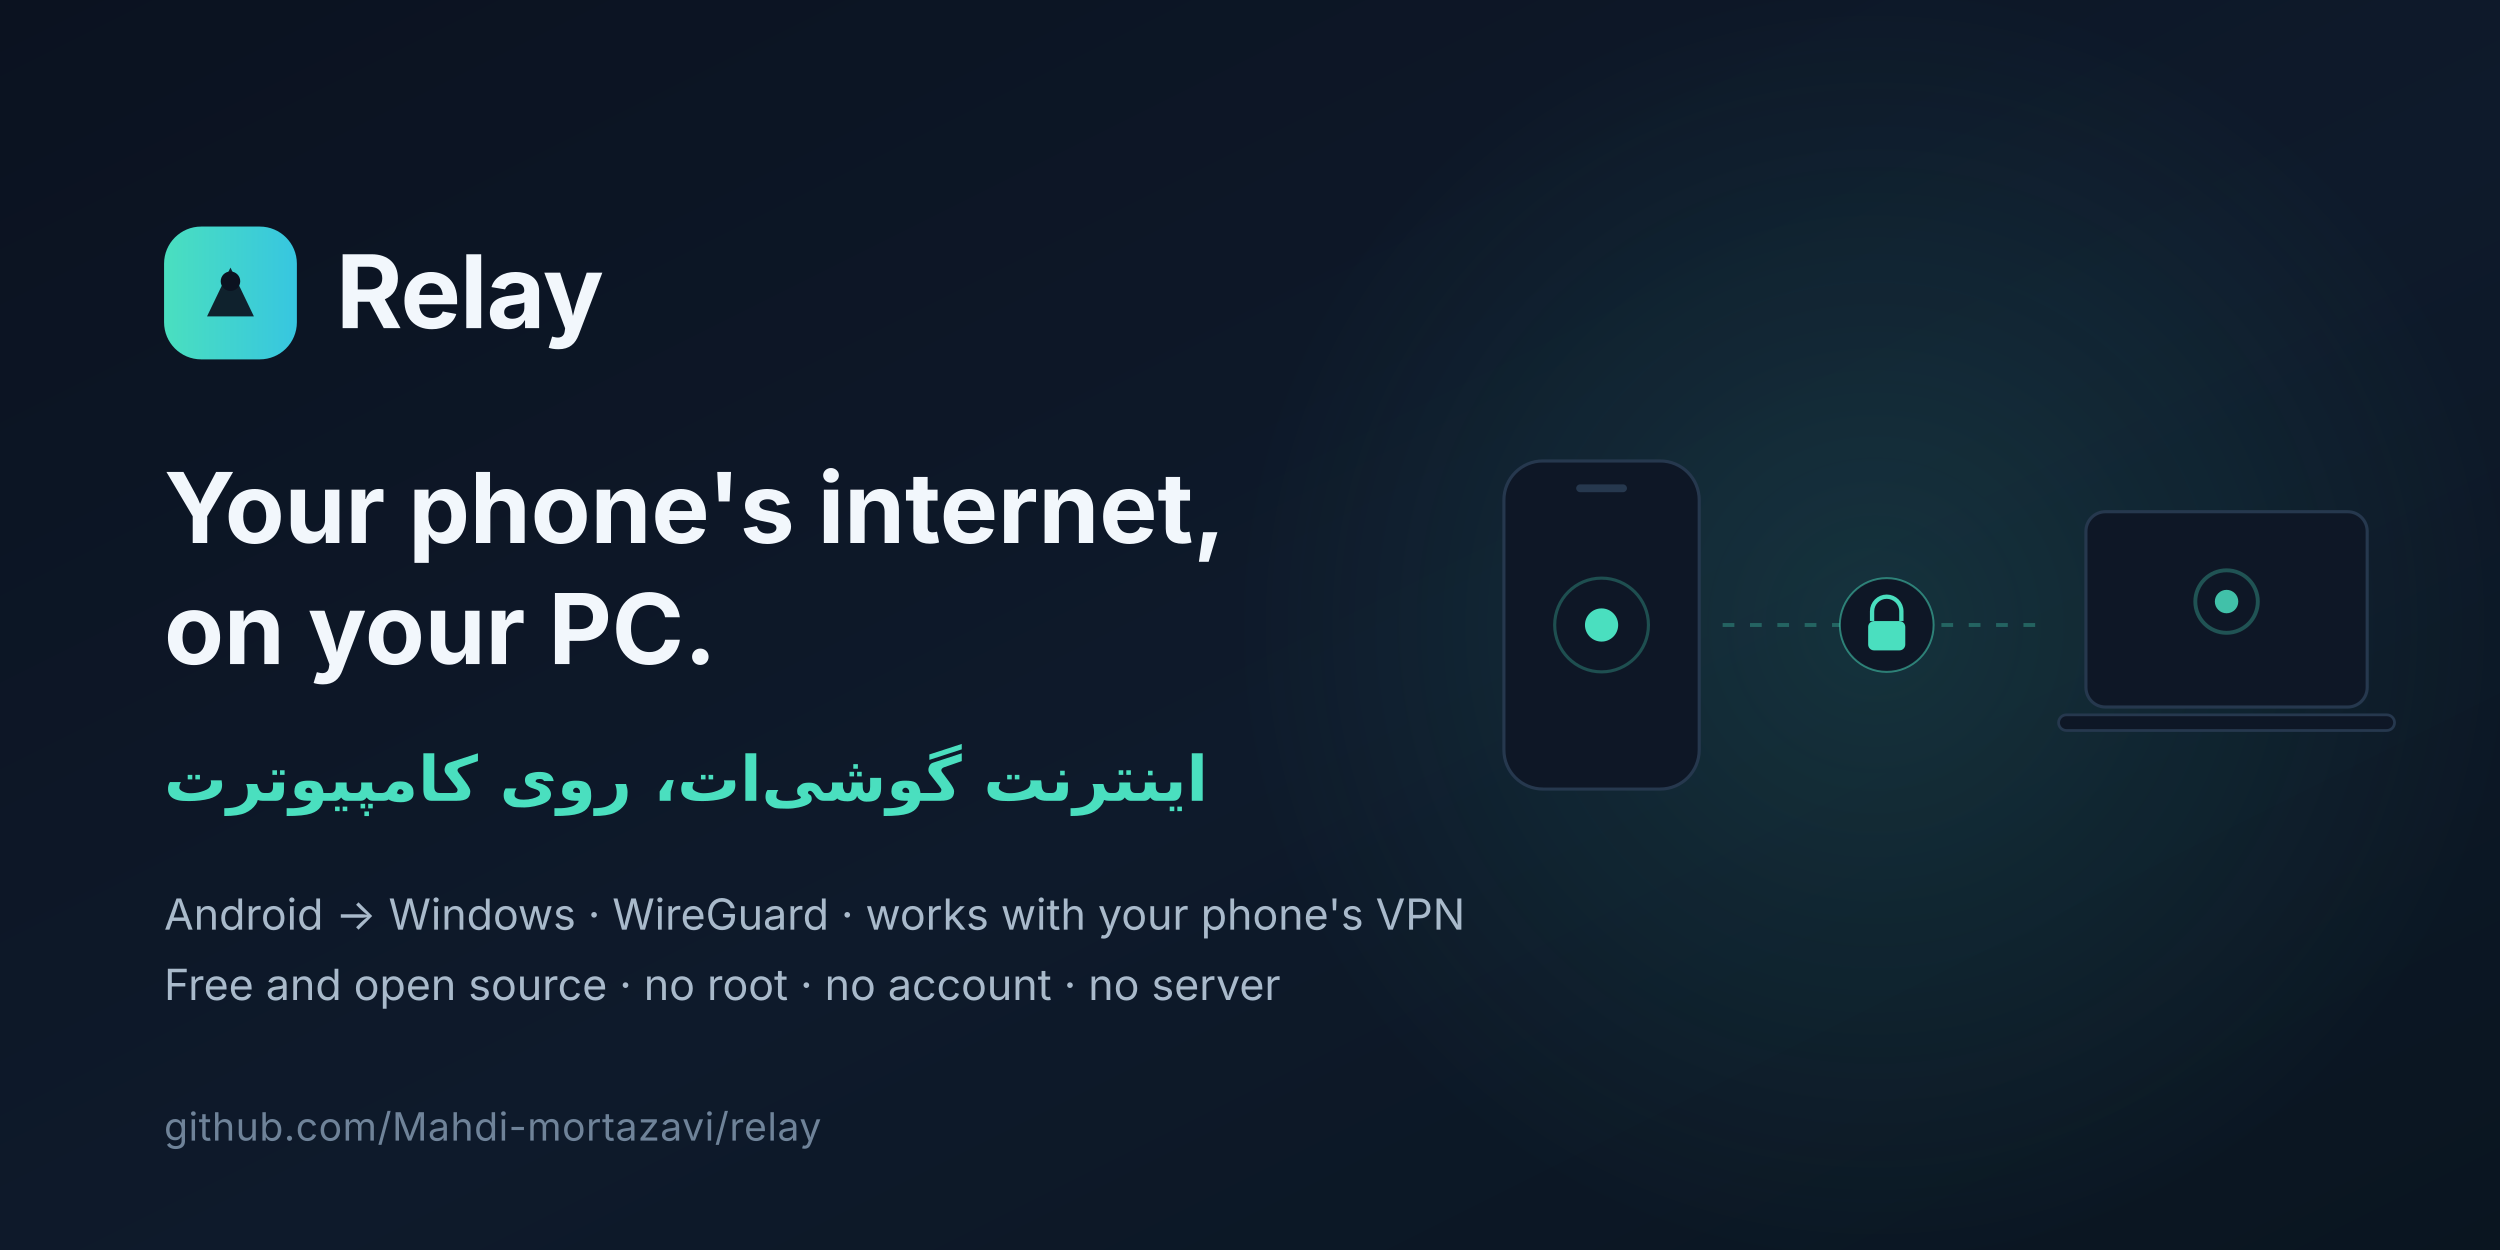
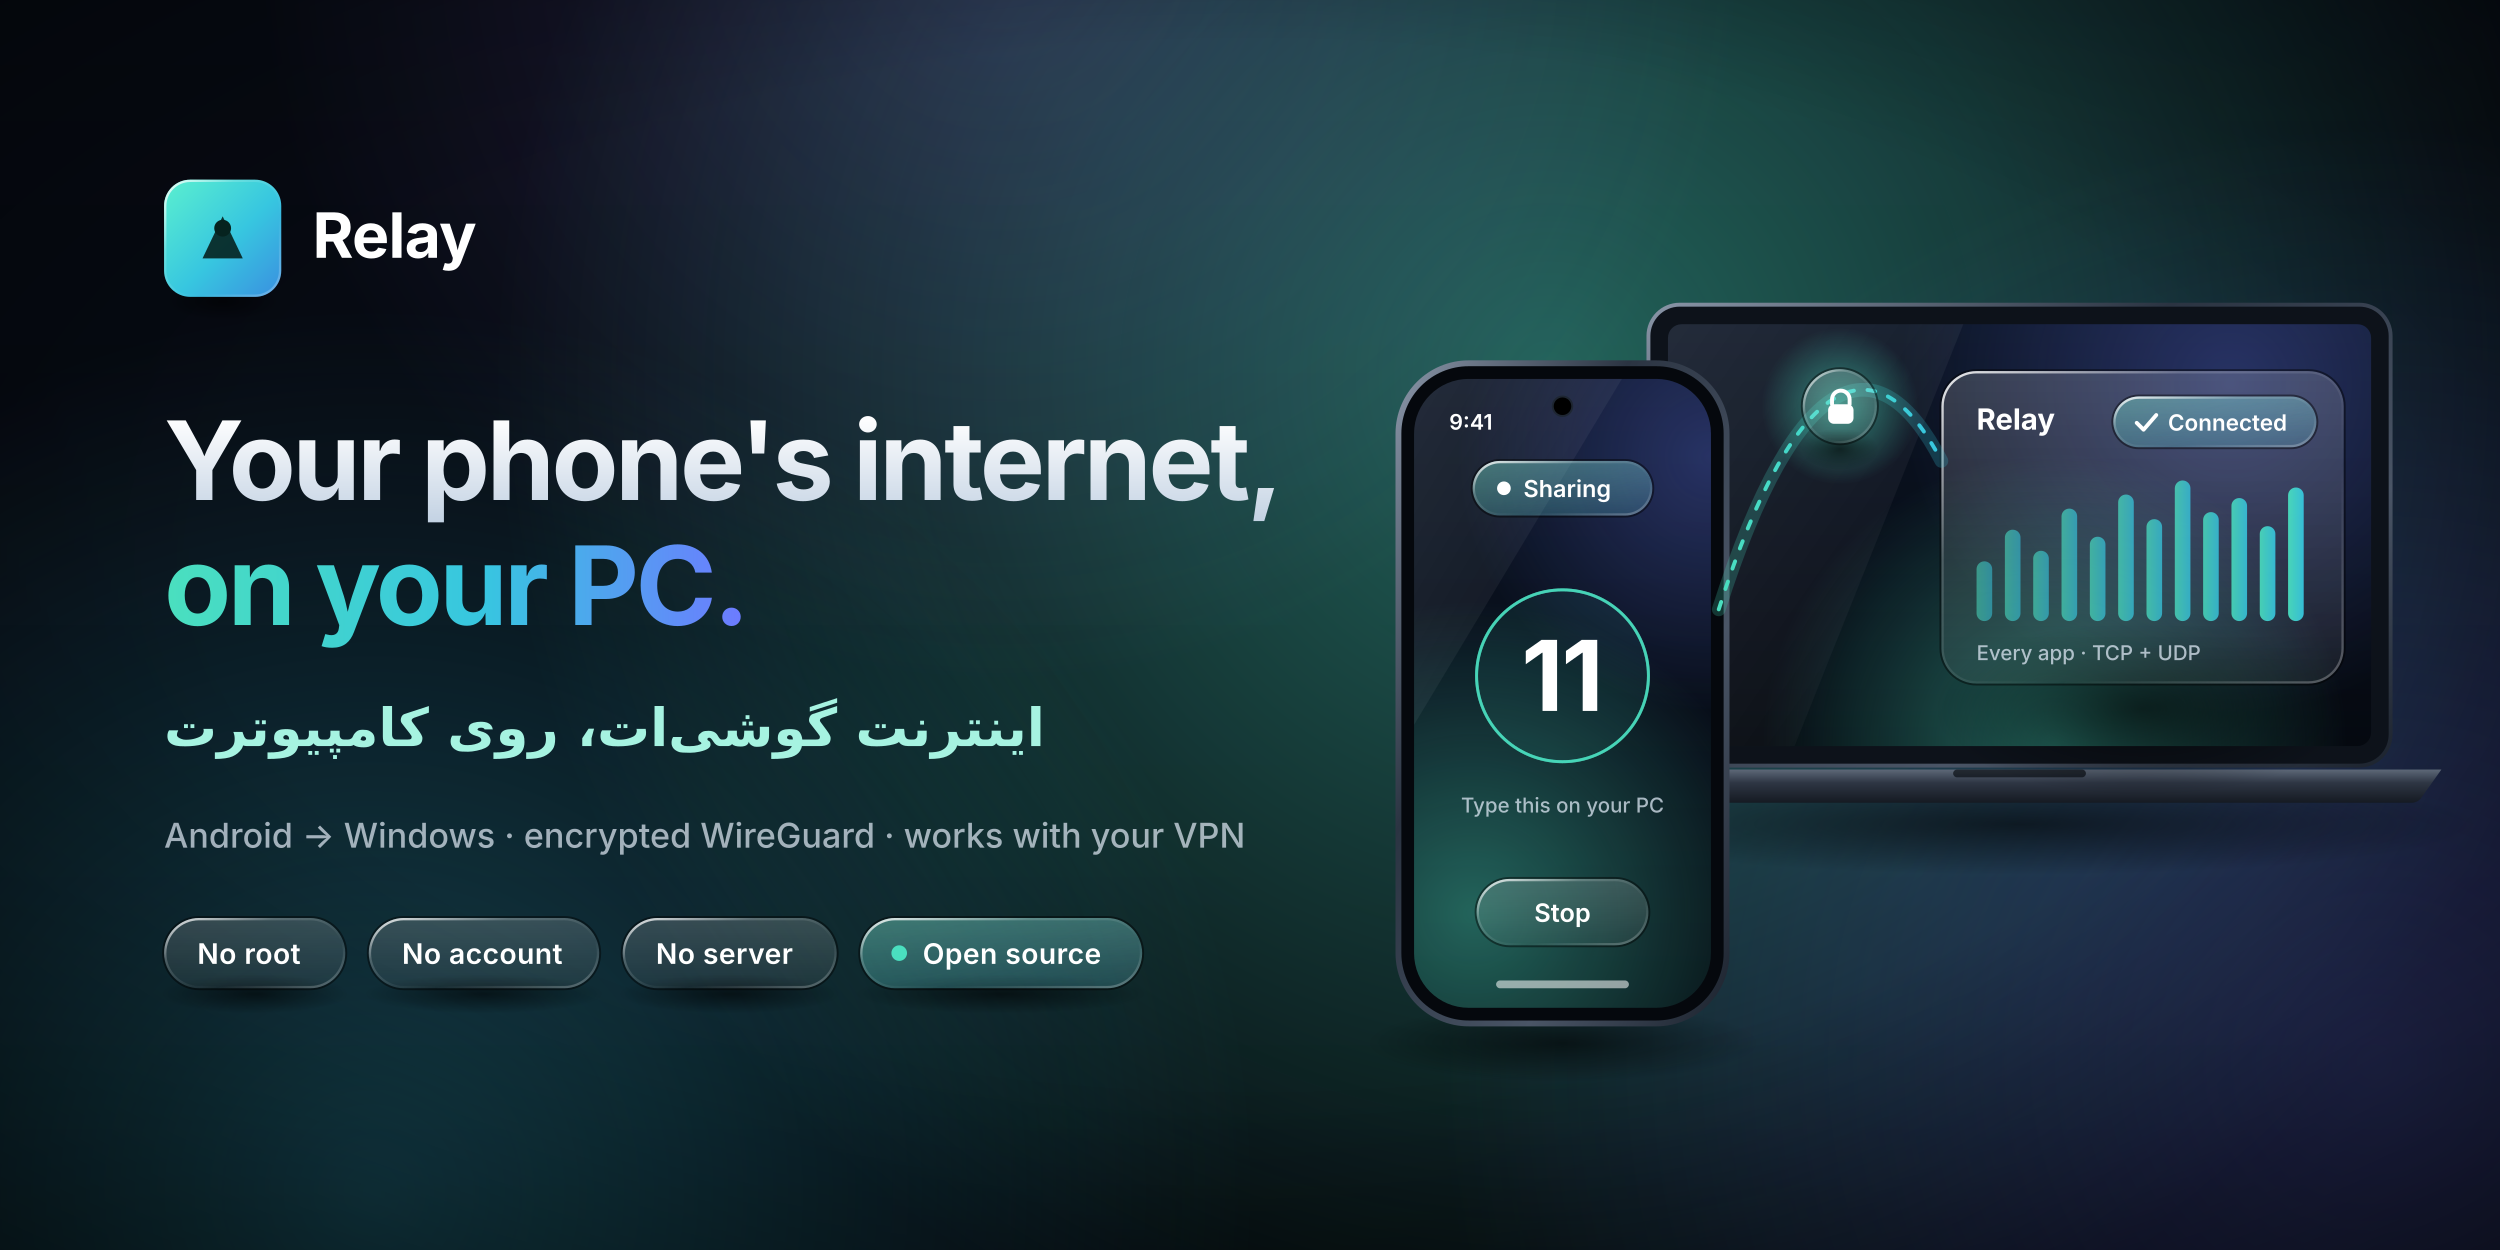
- <svg xmlns="http://www.w3.org/2000/svg" viewBox="0 0 1280 640" width="1280" height="640" role="img" aria-label="Relay — your phone's internet, on your PC.">
+ <svg xmlns="http://www.w3.org/2000/svg" viewBox="0 0 1280 640" width="1280" height="640" role="img" aria-label="Relay — your phone's internet, on your PC. Android to Windows over an encrypted WireGuard tunnel; works with your phone's VPN. اینترنت گوشی‌ات، روی کامپیوترت.">
+   <style>
+     .drift-a { animation: drift-a 26s ease-in-out infinite alternate; }
+     .drift-b { animation: drift-b 31s ease-in-out infinite alternate; }
+     .drift-c { animation: drift-c 23s ease-in-out infinite alternate; }
+     .drift-d { animation: drift-d 37s ease-in-out infinite alternate; }
+     @keyframes drift-a { 0% { transform: translate(0, 0) } 100% { transform: translate(140px, 60px) } }
+     @keyframes drift-b { 0% { transform: translate(0, 0) } 100% { transform: translate(-160px, 40px) } }
+     @keyframes drift-c { 0% { transform: translate(0, 0) } 100% { transform: translate(90px, -70px) } }
+     @keyframes drift-d { 0% { transform: translate(0, 0) } 100% { transform: translate(-80px, -50px) } }
+ 
+     /* Glass floats like it has mass: slow, eased both ways, never a bounce. */
+     .float-1 { animation: float 7s cubic-bezier(.45,0,.55,1) infinite; }
+     .float-2 { animation: float 8.5s cubic-bezier(.45,0,.55,1) 1.2s infinite; }
+     .float-3 { animation: float 6.5s cubic-bezier(.45,0,.55,1) 2.4s infinite; }
+     @keyframes float { 0%, 100% { transform: translateY(0) } 50% { transform: translateY(-7px) } }
+ 
+     .ring { transform-box: fill-box; transform-origin: center;
+             animation: ring 3.2s cubic-bezier(.2,.8,.2,1) infinite; }
+     .ring-2 { animation-delay: 1.6s; }
+     @keyframes ring { 0% { transform: scale(1); opacity: .5 } 100% { transform: scale(1.9); opacity: 0 } }
+ 
+     .flow { animation: flow 1.1s linear infinite; }
+     @keyframes flow { to { stroke-dashoffset: -22 } }
+ 
+     .live { animation: live 2.4s ease-in-out infinite; }
+     @keyframes live { 0%, 100% { opacity: 1 } 50% { opacity: .35 } }
+ 
+     .bar { transform-box: fill-box; transform-origin: 50% 100%;
+            animation: bar 1.8s cubic-bezier(.45,0,.55,1) infinite alternate; }
+     @keyframes bar { 0% { transform: scaleY(1) } 100% { transform: scaleY(.35) } }
+ 
+     /* A specular glint crosses the headline now and then, the way light runs
+        along a glass edge when you tilt the phone. */
+     .glint { animation: glint 7s cubic-bezier(.4,0,.2,1) 1s infinite; }
+     @keyframes glint { 0% { transform: translateX(0) } 45%, 100% { transform: translateX(1100px) } }
+ 
+     @media (prefers-reduced-motion: reduce) {
+       * { animation: none !important; }
+       .packet { display: none; }
+     }
+     /* Reduced transparency: frostier glass, the same layout. */
+     @media (prefers-reduced-transparency: reduce) {
+       .glass-body { fill: #1A2433; fill-opacity: .92; }
+     }
+     @media (prefers-contrast: more) {
+       .glass-edge { stroke: #FFFFFF; stroke-opacity: .7; }
+       .muted { fill: #FFFFFF; }
+     }
+   </style>
  <defs>
-     <linearGradient id="ground" x1="0" y1="0" x2="1" y2="1">
-       <stop offset="0%" stop-color="#0B1220" />
-       <stop offset="55%" stop-color="#0E1A2B" />
-       <stop offset="100%" stop-color="#0A1520" />
-     </linearGradient>
-     <linearGradient id="accent" x1="0" y1="0" x2="1" y2="0">
-       <stop offset="0%" stop-color="#4ADFBF" />
-       <stop offset="100%" stop-color="#37C6E0" />
-     </linearGradient>
-     <radialGradient id="halo" cx="50%" cy="50%" r="50%">
-       <stop offset="0%" stop-color="#4ADFBF" stop-opacity="0.13" />
-       <stop offset="100%" stop-color="#4ADFBF" stop-opacity="0" />
-     </radialGradient>
-     <filter id="soften" x="-80%" y="-80%" width="260%" height="260%">
-       <feGaussianBlur stdDeviation="3" />
-     </filter>
+     <linearGradient id="ground" x1="0" y1="0" x2="0" y2="1">
+       <stop offset="0" stop-color="#070B14" />
+       <stop offset="1" stop-color="#04060B" />
+     </linearGradient>
+     <radialGradient id="aur-teal">
+       <stop offset="0" stop-color="#4ADFBF" stop-opacity=".42" />
+       <stop offset="1" stop-color="#4ADFBF" stop-opacity="0" />
+     </radialGradient>
+     <radialGradient id="aur-cyan">
+       <stop offset="0" stop-color="#37C6E0" stop-opacity=".30" />
+       <stop offset="1" stop-color="#37C6E0" stop-opacity="0" />
+     </radialGradient>
+     <radialGradient id="aur-indigo">
+       <stop offset="0" stop-color="#6C7CFF" stop-opacity=".30" />
+       <stop offset="1" stop-color="#6C7CFF" stop-opacity="0" />
+     </radialGradient>
+     <radialGradient id="aur-violet">
+       <stop offset="0" stop-color="#A87BFF" stop-opacity=".18" />
+       <stop offset="1" stop-color="#A87BFF" stop-opacity="0" />
+     </radialGradient>
+     <radialGradient id="vignette" cx=".5" cy=".45" r=".75">
+       <stop offset=".55" stop-color="#000" stop-opacity="0" />
+       <stop offset="1" stop-color="#000" stop-opacity=".55" />
+     </radialGradient>
+     <linearGradient id="title" x1="0" y1="0" x2="0" y2="1">
+       <stop offset="0" stop-color="#FFFFFF" />
+       <stop offset="1" stop-color="#C3D2E3" />
+     </linearGradient>
+     <linearGradient id="title-accent" x1="0" y1="0" x2="1" y2="0">
+       <stop offset="0" stop-color="#4ADFBF" />
+       <stop offset=".55" stop-color="#37C6E0" />
+       <stop offset="1" stop-color="#6C7CFF" />
+     </linearGradient>
+     <linearGradient id="glint" x1="0" y1="0" x2="1" y2="0">
+       <stop offset="0" stop-color="#fff" stop-opacity="0" />
+       <stop offset=".5" stop-color="#fff" stop-opacity=".75" />
+       <stop offset="1" stop-color="#fff" stop-opacity="0" />
+     </linearGradient>
+     <linearGradient id="glass-fill" x1="0" y1="0" x2="0" y2="1">
+       <stop offset="0" stop-color="#FFFFFF" stop-opacity=".17" />
+       <stop offset="1" stop-color="#FFFFFF" stop-opacity=".06" />
+     </linearGradient>
+     <linearGradient id="glass-tint" x1="0" y1="0" x2="1" y2="1">
+       <stop offset="0" stop-color="#4ADFBF" stop-opacity=".30" />
+       <stop offset="1" stop-color="#37C6E0" stop-opacity=".14" />
+     </linearGradient>
+     <linearGradient id="specular" x1="0" y1="0" x2="1" y2="1">
+       <stop offset="0" stop-color="#FFFFFF" stop-opacity=".9" />
+       <stop offset=".3" stop-color="#FFFFFF" stop-opacity=".18" />
+       <stop offset=".65" stop-color="#FFFFFF" stop-opacity="0" />
+       <stop offset="1" stop-color="#FFFFFF" stop-opacity=".28" />
+     </linearGradient>
+     <linearGradient id="sheen" x1="0" y1="0" x2="1" y2="1">
+       <stop offset="0" stop-color="#FFFFFF" stop-opacity=".10" />
+       <stop offset="1" stop-color="#FFFFFF" stop-opacity="0" />
+     </linearGradient>
+     <radialGradient id="shadow">
+       <stop offset="0" stop-color="#000" stop-opacity=".55" />
+       <stop offset="1" stop-color="#000" stop-opacity="0" />
+     </radialGradient>
+     <linearGradient id="icon" x1="0" y1="0" x2="1" y2="1">
+       <stop offset="0" stop-color="#5BF0CF" />
+       <stop offset=".55" stop-color="#37C6E0" />
+       <stop offset="1" stop-color="#3A8FE0" />
+     </linearGradient>
+     <linearGradient id="titanium" x1="0" y1="0" x2="1" y2="1">
+       <stop offset="0" stop-color="#8A96A8" />
+       <stop offset=".35" stop-color="#2B3442" />
+       <stop offset=".7" stop-color="#4A5566" />
+       <stop offset="1" stop-color="#1C232E" />
+     </linearGradient>
+     <linearGradient id="screen" x1="0" y1="0" x2="0" y2="1">
+       <stop offset="0" stop-color="#0B1424" />
+       <stop offset="1" stop-color="#050910" />
+     </linearGradient>
+     <linearGradient id="aluminium" x1="0" y1="0" x2="0" y2="1">
+       <stop offset="0" stop-color="#5D6878" />
+       <stop offset=".4" stop-color="#2E3644" />
+       <stop offset="1" stop-color="#151A22" />
+     </linearGradient>
+     <linearGradient id="beam" x1="0" y1="0" x2="1" y2="0">
+       <stop offset="0" stop-color="#4ADFBF" />
+       <stop offset="1" stop-color="#37C6E0" />
+     </linearGradient>
+     <radialGradient id="glow">
+       <stop offset="0" stop-color="#4ADFBF" stop-opacity=".55" />
+       <stop offset="1" stop-color="#4ADFBF" stop-opacity="0" />
+     </radialGradient>
+     <radialGradient id="packet">
+       <stop offset="0" stop-color="#FFFFFF" />
+       <stop offset=".35" stop-color="#9FFBE6" />
+       <stop offset="1" stop-color="#4ADFBF" stop-opacity="0" />
+     </radialGradient>
  </defs>
-   <rect width="1280" height="640" fill="url(#ground)" />
-   <circle cx="960" cy="320" r="330" fill="url(#halo)" />
-   <g transform="translate(118, 150)">
-     <rect x="-34" y="-34" width="68" height="68" rx="19" fill="url(#accent)" />
-     <path d="M-12 12 L0 -13 L12 12 Z" fill="#0B1220" opacity="0.92" />
-     <circle cx="0" cy="-6" r="5" fill="#0B1220" />
-   </g>
-   <text x="172" y="168" text-anchor="start" font-family="'Segoe UI', Inter, system-ui, -apple-system, Helvetica, Arial, sans-serif" font-size="52" font-weight="700" fill="#F2F7FC" letter-spacing="-0.5">Relay</text>
-   <text x="84" y="278" text-anchor="start" font-family="'Segoe UI', Inter, system-ui, -apple-system, Helvetica, Arial, sans-serif" font-size="50" font-weight="700" fill="#F2F7FC">Your phone's internet,</text>
-   <text x="84" y="340" text-anchor="start" font-family="'Segoe UI', Inter, system-ui, -apple-system, Helvetica, Arial, sans-serif" font-size="50" font-weight="700" fill="#F2F7FC">on your PC.</text>
-   <text x="84" y="410" text-anchor="end" font-family="Vazirmatn, 'Segoe UI', Tahoma, 'Iranian Sans', sans-serif" font-size="32" font-weight="700" fill="#4ADFBF" direction="rtl" unicode-bidi="embed">اینترنت گوشی‌ات، روی کامپیوترت</text>
-   <text x="84" y="476" text-anchor="start" font-family="'Segoe UI', Inter, system-ui, -apple-system, Helvetica, Arial, sans-serif" font-size="22" font-weight="400" fill="#A9BACB">Android → Windows · WireGuard · works with your phone's VPN</text>
-   <text x="84" y="512" text-anchor="start" font-family="'Segoe UI', Inter, system-ui, -apple-system, Helvetica, Arial, sans-serif" font-size="22" font-weight="400" fill="#A9BACB">Free and open source · no root · no account · no server</text>
-   <text x="84" y="584" text-anchor="start" font-family="'Segoe UI', Inter, system-ui, -apple-system, Helvetica, Arial, sans-serif" font-size="20" font-weight="400" fill="#6F8399" letter-spacing="0.3">github.com/Mahdi-mortazavi/relay</text>
-   <g transform="translate(770, 236)">
-     <rect width="100" height="168" rx="20" fill="#0E1726" stroke="#26384E" stroke-width="1.6" />
-     <rect x="37" y="12" width="26" height="4" rx="2" fill="#26384E" />
-     <circle cx="50" cy="84" r="24" fill="none" stroke="#4ADFBF" stroke-opacity="0.28" stroke-width="1.6" />
-     <circle cx="50" cy="84" r="8.5" fill="#4ADFBF">
-       <animate attributeName="r" values="8.5;10;8.5" dur="2.6s" repeatCount="indefinite" />
-     </circle>
-   </g>
-   <line x1="882" y1="320" x2="1050" y2="320" stroke="#4ADFBF" stroke-opacity="0.30" stroke-width="2" stroke-dasharray="6 8">
-     <animate attributeName="stroke-dashoffset" values="28;0" dur="1.6s" repeatCount="indefinite" />
-   </line>
-   <circle cy="320" r="4" fill="#7CF5DC" filter="url(#soften)" opacity="0">
-     <animate attributeName="cx" values="882;1050" dur="2.4s" begin="0s" repeatCount="indefinite" />
-     <animate attributeName="opacity" values="0;1;1;0" keyTimes="0;0.12;0.85;1" dur="2.4s" begin="0s" repeatCount="indefinite" />
-   </circle>
-   <circle cy="320" r="4" fill="#7CF5DC" filter="url(#soften)" opacity="0">
-     <animate attributeName="cx" values="882;1050" dur="2.4s" begin="1.2s" repeatCount="indefinite" />
-     <animate attributeName="opacity" values="0;1;1;0" keyTimes="0;0.12;0.85;1" dur="2.4s" begin="1.2s" repeatCount="indefinite" />
-   </circle>
-   <circle cx="966.0" cy="320" r="24" fill="#0E1726" stroke="#4ADFBF" stroke-opacity="0.5" />
-   <path d="M958.5 318 v-5 a7.5 7.5 0 0 1 15 0 v5" fill="none" stroke="#4ADFBF" stroke-width="2.2" />
-   <rect x="956.5" y="318" width="19" height="15" rx="3" fill="#4ADFBF" />
-   <g transform="translate(1068, 262)">
-     <rect width="144" height="100" rx="10" fill="#0E1726" stroke="#26384E" stroke-width="1.6" />
-     <circle cx="72" cy="46" r="16" fill="none" stroke="#4ADFBF" stroke-opacity="0.30" stroke-width="2" />
-     <circle cx="72" cy="46" r="6" fill="#4ADFBF" opacity="0.85">
-       <animate attributeName="opacity" values="0.85;1;0.85" dur="2.1s" begin="0.6s" repeatCount="indefinite" />
-     </circle>
-     <rect x="-14" y="104" width="172" height="8" rx="4" fill="#0E1726" stroke="#26384E" stroke-width="1.4" />
+   <clipPath id="frame">
+     <rect width="1280" height="640" rx="0" />
+   </clipPath>
+   <g clip-path="url(#frame)">
+     <rect width="1280" height="640" fill="url(#ground)" />
+     <circle class="drift-a" cx="793.6" cy="192.0" r="544.0" fill="url(#aur-teal)" />
+     <circle class="drift-b" cx="1216.0" cy="544.0" r="480.0" fill="url(#aur-indigo)" />
+     <circle class="drift-c" cx="192.0" cy="608.0" r="448.0" fill="url(#aur-cyan)" />
+     <circle class="drift-d" cx="512.0" cy="-32.0" r="384.0" fill="url(#aur-violet)" />
+     <rect width="1280" height="640" fill="url(#vignette)" />
+     <g transform="translate(0, 20.0)">
+       <g transform="translate(84, 72)">
+         <ellipse cx="30.0" cy="62.4" rx="28.8" ry="9.6" fill="url(#shadow)" />
+         <rect width="60" height="60" rx="13.422" fill="url(#icon)" />
+         <rect x=".6" y=".6" width="58.8" height="58.8" rx="12.822" fill="none" stroke="url(#specular)" stroke-width="1.2" />
+         <g transform="translate(30.0, 30.0) scale(0.9375)">
+           <path d="M-11 11 L0 -12 L11 11 Z" fill="#06231F" fill-opacity=".9" />
+           <circle cx="0" cy="-5.5" r="4.6" fill="#06231F" />
+         </g>
+       </g>
+       <text x="160" y="112" text-anchor="start" font-family="-apple-system, BlinkMacSystemFont, 'SF Pro Display', 'Segoe UI Variable Display', 'Segoe UI', Inter, 'Helvetica Neue', Arial, sans-serif" font-size="32" font-weight="650" fill="#FFFFFF" letter-spacing="-.4">Relay</text>
+       <text x="84" y="236" text-anchor="start" font-family="-apple-system, BlinkMacSystemFont, 'SF Pro Display', 'Segoe UI Variable Display', 'Segoe UI', Inter, 'Helvetica Neue', Arial, sans-serif" font-size="56" font-weight="700" fill="url(#title)" letter-spacing="-1.7">Your phone's internet,</text>
+       <text x="84" y="300" text-anchor="start" font-family="-apple-system, BlinkMacSystemFont, 'SF Pro Display', 'Segoe UI Variable Display', 'Segoe UI', Inter, 'Helvetica Neue', Arial, sans-serif" font-size="56" font-weight="700" fill="url(#title-accent)" letter-spacing="-1.7">on your PC.</text>
+       <clipPath id="accent-wide">
+         <text x="84" y="300" text-anchor="start" font-family="-apple-system, BlinkMacSystemFont, 'SF Pro Display', 'Segoe UI Variable Display', 'Segoe UI', Inter, 'Helvetica Neue', Arial, sans-serif" font-size="56" font-weight="700" fill="#FFFFFF" letter-spacing="-1.7">on your PC.</text>
+       </clipPath>
+       <g clip-path="url(#accent-wide)">
+         <rect class="glint" x="-260" y="244" width="160" height="72.8" fill="url(#glint)" />
+       </g>
+       <text x="84" y="362" text-anchor="start" font-family="'SF Arabic', 'Segoe UI', Tahoma, Vazirmatn, 'Iranian Sans', sans-serif" font-size="27" font-weight="600" fill="#A6F3E1">اینترنت گوشی‌ات، روی کامپیوترت</text>
+       <text x="84" y="414" text-anchor="start" font-family="-apple-system, BlinkMacSystemFont, 'SF Pro Display', 'Segoe UI Variable Display', 'Segoe UI', Inter, 'Helvetica Neue', Arial, sans-serif" font-size="17.5" font-weight="500" fill="#DCE6F2" class="muted" fill-opacity=".72">Android → Windows · encrypted WireGuard · works with your VPN</text>
+       <g class="float-1">
+         <ellipse cx="130.4" cy="488.88" rx="48.256" ry="10.08" fill="url(#shadow)" />
+         <rect class="glass-body" x="84" y="450" width="92.8" height="36" rx="18.0" fill="url(#glass-fill)" />
+         <rect x="83.5" y="449.5" width="93.8" height="37" rx="18.5" fill="none" stroke="#000" stroke-opacity=".45" />
+         <rect class="glass-edge" x="84.6" y="450.6" width="91.6" height="34.8" rx="17.4" fill="none" stroke="url(#specular)" stroke-width="1.2" />
+         <text x="101" y="473.5" text-anchor="start" font-family="-apple-system, BlinkMacSystemFont, 'SF Pro Display', 'Segoe UI Variable Display', 'Segoe UI', Inter, 'Helvetica Neue', Arial, sans-serif" font-size="14.5" font-weight="600" fill="#FFFFFF" letter-spacing=".2">No root</text>
+       </g>
+       <g class="float-2">
+         <ellipse cx="247.8" cy="488.88" rx="61.36" ry="10.08" fill="url(#shadow)" />
+         <rect class="glass-body" x="188.8" y="450" width="118.0" height="36" rx="18.0" fill="url(#glass-fill)" />
+         <rect x="188.3" y="449.5" width="119.0" height="37" rx="18.5" fill="none" stroke="#000" stroke-opacity=".45" />
+         <rect class="glass-edge" x="189.4" y="450.6" width="116.8" height="34.8" rx="17.4" fill="none" stroke="url(#specular)" stroke-width="1.2" />
+         <text x="205.8" y="473.5" text-anchor="start" font-family="-apple-system, BlinkMacSystemFont, 'SF Pro Display', 'Segoe UI Variable Display', 'Segoe UI', Inter, 'Helvetica Neue', Arial, sans-serif" font-size="14.5" font-weight="600" fill="#FFFFFF" letter-spacing=".2">No account</text>
+       </g>
+       <g class="float-3">
+         <ellipse cx="373.6" cy="488.88" rx="56.992" ry="10.08" fill="url(#shadow)" />
+         <rect class="glass-body" x="318.8" y="450" width="109.6" height="36" rx="18.0" fill="url(#glass-fill)" />
+         <rect x="318.3" y="449.5" width="110.6" height="37" rx="18.5" fill="none" stroke="#000" stroke-opacity=".45" />
+         <rect class="glass-edge" x="319.4" y="450.6" width="108.4" height="34.8" rx="17.4" fill="none" stroke="url(#specular)" stroke-width="1.2" />
+         <text x="335.8" y="473.5" text-anchor="start" font-family="-apple-system, BlinkMacSystemFont, 'SF Pro Display', 'Segoe UI Variable Display', 'Segoe UI', Inter, 'Helvetica Neue', Arial, sans-serif" font-size="14.5" font-weight="600" fill="#FFFFFF" letter-spacing=".2">No server</text>
+       </g>
+       <g class="float-1">
+         <ellipse cx="512.6" cy="488.88" rx="75.088" ry="10.08" fill="url(#shadow)" />
+         <rect class="glass-body" x="440.4" y="450" width="144.4" height="36" rx="18.0" fill="url(#glass-fill)" />
+         <rect x="440.4" y="450" width="144.4" height="36" rx="18.0" fill="url(#glass-tint)" />
+         <rect x="439.9" y="449.5" width="145.4" height="37" rx="18.5" fill="none" stroke="#000" stroke-opacity=".45" />
+         <rect class="glass-edge" x="441.0" y="450.6" width="143.2" height="34.8" rx="17.4" fill="none" stroke="url(#specular)" stroke-width="1.2" />
+         <circle class="live" cx="460.4" cy="468" r="4" fill="#4ADFBF" />
+         <text x="472.4" y="473.5" text-anchor="start" font-family="-apple-system, BlinkMacSystemFont, 'SF Pro Display', 'Segoe UI Variable Display', 'Segoe UI', Inter, 'Helvetica Neue', Arial, sans-serif" font-size="14.5" font-weight="600" fill="#FFFFFF" letter-spacing=".2">Open source</text>
+       </g>
+       <g transform="translate(694, 96)">
+         <ellipse cx="340.0" cy="306" rx="235.6" ry="26" fill="url(#shadow)" />
+         <rect x="150" y="40" width="380" height="236" rx="16" fill="#0D121A" stroke="url(#titanium)" stroke-width="2" />
+         <clipPath id="laptop-screen">
+           <rect x="160" y="50" width="360" height="216" rx="7" />
+         </clipPath>
+         <g clip-path="url(#laptop-screen)">
+           <rect x="160" y="50" width="360" height="216" fill="url(#screen)" />
+           <circle class="drift-c" cx="448.0" cy="80" r="170" fill="url(#aur-indigo)" />
+           <circle class="drift-a" cx="358.0" cy="266" r="150" fill="url(#aur-teal)" />
+           <path d="M160 50 H311.2 L224.8 266 H160 Z" fill="url(#sheen)" />
+         </g>
+         <path d="M124 278 H556 l-10 14 a6 6 0 0 1 -5 3 H139 a6 6 0 0 1 -5 -3 Z" fill="url(#aluminium)" />
+         <rect x="306.0" y="278" width="68" height="4" rx="2" fill="#0B0F15" fill-opacity=".7" />
+         <g class="float-2">
+           <ellipse cx="403.0" cy="246.8" rx="107.12" ry="44.8" fill="url(#shadow)" />
+           <rect class="glass-body" x="300" y="74" width="206" height="160" rx="18" fill="url(#glass-fill)" />
+           <rect x="299.5" y="73.5" width="207" height="161" rx="18.5" fill="none" stroke="#000" stroke-opacity=".45" />
+           <rect class="glass-edge" x="300.6" y="74.6" width="204.8" height="158.8" rx="17.4" fill="none" stroke="url(#specular)" stroke-width="1.2" />
+           <text x="318" y="104" text-anchor="start" font-family="-apple-system, BlinkMacSystemFont, 'SF Pro Display', 'Segoe UI Variable Display', 'Segoe UI', Inter, 'Helvetica Neue', Arial, sans-serif" font-size="15" font-weight="700" fill="#FFFFFF">Relay</text>
+           <g>
+             <rect class="glass-body" x="388" y="87" width="104" height="26" rx="13" fill="url(#glass-fill)" />
+             <rect x="388" y="87" width="104" height="26" rx="13" fill="url(#glass-tint)" />
+             <rect x="387.5" y="86.5" width="105" height="27" rx="13.5" fill="none" stroke="#000" stroke-opacity=".45" />
+             <rect class="glass-edge" x="388.6" y="87.6" width="102.8" height="24.8" rx="12.4" fill="none" stroke="url(#specular)" stroke-width="1.2" />
+             <path d="M400 100.5 l3.5 3.5 l6.5 -7.5" fill="none" stroke="#FFFFFF" stroke-width="2" stroke-linecap="round" stroke-linejoin="round" />
+             <text x="416" y="104.5" text-anchor="start" font-family="-apple-system, BlinkMacSystemFont, 'SF Pro Display', 'Segoe UI Variable Display', 'Segoe UI', Inter, 'Helvetica Neue', Arial, sans-serif" font-size="11.5" font-weight="600" fill="#FFFFFF">Connected</text>
+           </g>
+           <rect class="bar" style="animation-delay:0.00s" x="318.0" y="171.4" width="8" height="30.6" rx="4" fill="url(#beam)" fill-opacity="0.55" />
+           <rect class="bar" style="animation-delay:0.17s" x="332.5" y="155.2" width="8" height="46.8" rx="4" fill="url(#beam)" fill-opacity="0.59" />
+           <rect class="bar" style="animation-delay:0.34s" x="347.0" y="166.0" width="8" height="36.0" rx="4" fill="url(#beam)" fill-opacity="0.62" />
+           <rect class="bar" style="animation-delay:0.51s" x="361.5" y="144.4" width="8" height="57.6" rx="4" fill="url(#beam)" fill-opacity="0.66" />
+           <rect class="bar" style="animation-delay:0.68s" x="376.0" y="158.8" width="8" height="43.2" rx="4" fill="url(#beam)" fill-opacity="0.69" />
+           <rect class="bar" style="animation-delay:0.85s" x="390.5" y="137.2" width="8" height="64.8" rx="4" fill="url(#beam)" fill-opacity="0.73" />
+           <rect class="bar" style="animation-delay:1.02s" x="405.0" y="149.8" width="8" height="52.2" rx="4" fill="url(#beam)" fill-opacity="0.76" />
+           <rect class="bar" style="animation-delay:1.19s" x="419.5" y="130.0" width="8" height="72.0" rx="4" fill="url(#beam)" fill-opacity="0.80" />
+           <rect class="bar" style="animation-delay:1.36s" x="434.0" y="146.2" width="8" height="55.8" rx="4" fill="url(#beam)" fill-opacity="0.83" />
+           <rect class="bar" style="animation-delay:1.53s" x="448.5" y="139.0" width="8" height="63.0" rx="4" fill="url(#beam)" fill-opacity="0.87" />
+           <rect class="bar" style="animation-delay:1.70s" x="463.0" y="153.4" width="8" height="48.6" rx="4" fill="url(#beam)" fill-opacity="0.90" />
+           <rect class="bar" style="animation-delay:0.07s" x="477.5" y="133.6" width="8" height="68.4" rx="4" fill="url(#beam)" fill-opacity="0.94" />
+           <text x="318" y="222" text-anchor="start" font-family="-apple-system, BlinkMacSystemFont, 'SF Pro Display', 'Segoe UI Variable Display', 'Segoe UI', Inter, 'Helvetica Neue', Arial, sans-serif" font-size="10.5" font-weight="500" fill="#DCE6F2" class="muted" fill-opacity=".75">Every app · TCP + UDP</text>
+         </g>
+         <ellipse cx="106.0" cy="418" rx="100.8" ry="20" fill="url(#shadow)" />
+         <rect x="22" y="70" width="168" height="338" rx="36" fill="#05080D" stroke="url(#titanium)" stroke-width="3" />
+         <clipPath id="phone-screen">
+           <rect x="30" y="78" width="152" height="322" rx="28" />
+         </clipPath>
+         <g clip-path="url(#phone-screen)">
+           <rect x="30" y="78" width="152" height="322" fill="url(#screen)" />
+           <circle class="drift-b" cx="60.4" cy="351.7" r="160" fill="url(#aur-teal)" />
+           <circle class="drift-d" cx="182" cy="118" r="130" fill="url(#aur-indigo)" />
+           <path d="M30 78 H136.4 L30 255.1 Z" fill="url(#sheen)" />
+         </g>
+         <circle cx="106.0" cy="92" r="5" fill="#000" stroke="#1E2632" />
+         <text x="48" y="104" text-anchor="start" font-family="-apple-system, BlinkMacSystemFont, 'SF Pro Display', 'Segoe UI Variable Display', 'Segoe UI', Inter, 'Helvetica Neue', Arial, sans-serif" font-size="11" font-weight="600" fill="#FFFFFF">9:41</text>
+         <g class="float-3">
+           <rect class="glass-body" x="60.0" y="120" width="92" height="28" rx="14" fill="url(#glass-fill)" />
+           <rect x="60.0" y="120" width="92" height="28" rx="14" fill="url(#glass-tint)" />
+           <rect x="59.5" y="119.5" width="93" height="29" rx="14.5" fill="none" stroke="#000" stroke-opacity=".45" />
+           <rect class="glass-edge" x="60.6" y="120.6" width="90.8" height="26.8" rx="13.4" fill="none" stroke="url(#specular)" stroke-width="1.2" />
+           <circle class="live" cx="76.0" cy="134" r="3.5" fill="#FFFFFF" />
+           <text x="86.0" y="138.5" text-anchor="start" font-family="-apple-system, BlinkMacSystemFont, 'SF Pro Display', 'Segoe UI Variable Display', 'Segoe UI', Inter, 'Helvetica Neue', Arial, sans-serif" font-size="12" font-weight="600" fill="#FFFFFF">Sharing</text>
+         </g>
+         <circle class="ring" cx="106.0" cy="230" r="44" fill="none" stroke="#4ADFBF" stroke-width="1.5" stroke-opacity=".7" />
+         <circle class="ring ring-2" cx="106.0" cy="230" r="44" fill="none" stroke="#4ADFBF" stroke-width="1.5" stroke-opacity=".7" />
+         <circle cx="106.0" cy="230" r="44" fill="#4ADFBF" fill-opacity=".08" stroke="#4ADFBF" stroke-opacity=".35" />
+         <text x="106.0" y="248" text-anchor="middle" font-family="'SF Pro Rounded', -apple-system, 'Segoe UI Variable Display', 'Segoe UI', Inter, sans-serif" font-size="50" font-weight="700" fill="#FFFFFF" letter-spacing="-1">11</text>
+         <text x="106.0" y="300" text-anchor="middle" font-family="-apple-system, BlinkMacSystemFont, 'SF Pro Display', 'Segoe UI Variable Display', 'Segoe UI', Inter, 'Helvetica Neue', Arial, sans-serif" font-size="10.5" font-weight="500" fill="#DCE6F2" class="muted" fill-opacity=".75">Type this on your PC</text>
+         <rect class="glass-body" x="62.0" y="334" width="88" height="34" rx="17" fill="url(#glass-fill)" />
+         <rect x="61.5" y="333.5" width="89" height="35" rx="17.5" fill="none" stroke="#000" stroke-opacity=".45" />
+         <rect class="glass-edge" x="62.6" y="334.6" width="86.8" height="32.8" rx="16.4" fill="none" stroke="url(#specular)" stroke-width="1.2" />
+         <text x="106.0" y="356" text-anchor="middle" font-family="-apple-system, BlinkMacSystemFont, 'SF Pro Display', 'Segoe UI Variable Display', 'Segoe UI', Inter, 'Helvetica Neue', Arial, sans-serif" font-size="13" font-weight="600" fill="#FFFFFF">Stop</text>
+         <rect x="72.0" y="386" width="68" height="4" rx="2" fill="#FFFFFF" fill-opacity=".55" />
+         <path d="M186 196 C 226 70, 268 58, 300 120" fill="none" stroke="url(#beam)" stroke-opacity=".22" stroke-width="7" stroke-linecap="round" />
+         <path id="link" class="flow" d="M186 196 C 226 70, 268 58, 300 120" fill="none" stroke="url(#beam)" stroke-width="2" stroke-dasharray="4 7" stroke-linecap="round" />
+         <g class="packet" opacity="0">
+           <circle r="9" fill="url(#packet)" />
+           <animateMotion dur="2.4s" begin="0s" repeatCount="indefinite" calcMode="spline" keyTimes="0;1" keySplines=".45 0 .55 1">
+             <mpath href="#link" />
+           </animateMotion>
+           <animate attributeName="opacity" values="0;1;1;0" keyTimes="0;.15;.8;1" dur="2.4s" begin="0s" repeatCount="indefinite" />
+         </g>
+         <g class="packet" opacity="0">
+           <circle r="9" fill="url(#packet)" />
+           <animateMotion dur="2.4s" begin="0.8s" repeatCount="indefinite" calcMode="spline" keyTimes="0;1" keySplines=".45 0 .55 1">
+             <mpath href="#link" />
+           </animateMotion>
+           <animate attributeName="opacity" values="0;1;1;0" keyTimes="0;.15;.8;1" dur="2.4s" begin="0.8s" repeatCount="indefinite" />
+         </g>
+         <g class="packet" opacity="0">
+           <circle r="9" fill="url(#packet)" />
+           <animateMotion dur="2.4s" begin="1.6s" repeatCount="indefinite" calcMode="spline" keyTimes="0;1" keySplines=".45 0 .55 1">
+             <mpath href="#link" />
+           </animateMotion>
+           <animate attributeName="opacity" values="0;1;1;0" keyTimes="0;.15;.8;1" dur="2.4s" begin="1.6s" repeatCount="indefinite" />
+         </g>
+         <g class="float-1">
+           <circle cx="248" cy="92" r="40" fill="url(#glow)" />
+           <ellipse cx="248.0" cy="114.04" rx="19.76" ry="10.64" fill="url(#shadow)" />
+           <rect class="glass-body" x="229" y="73" width="38" height="38" rx="19" fill="url(#glass-fill)" />
+           <rect x="228.5" y="72.5" width="39" height="39" rx="19.5" fill="none" stroke="#000" stroke-opacity=".45" />
+           <rect class="glass-edge" x="229.6" y="73.6" width="36.8" height="36.8" rx="18.4" fill="none" stroke="url(#specular)" stroke-width="1.2" />
+           <g transform="translate(240, 82)" fill="none" stroke="#FFFFFF" stroke-width="2" stroke-linecap="round">
+             <path d="M4 9 V6.5 a4.5 4.5 0 0 1 9 0 V9" />
+             <rect x="2" y="9" width="13" height="10" rx="3" fill="#FFFFFF" stroke="none" />
+           </g>
+         </g>
+       </g>
+     </g>
  </g>
</svg>
